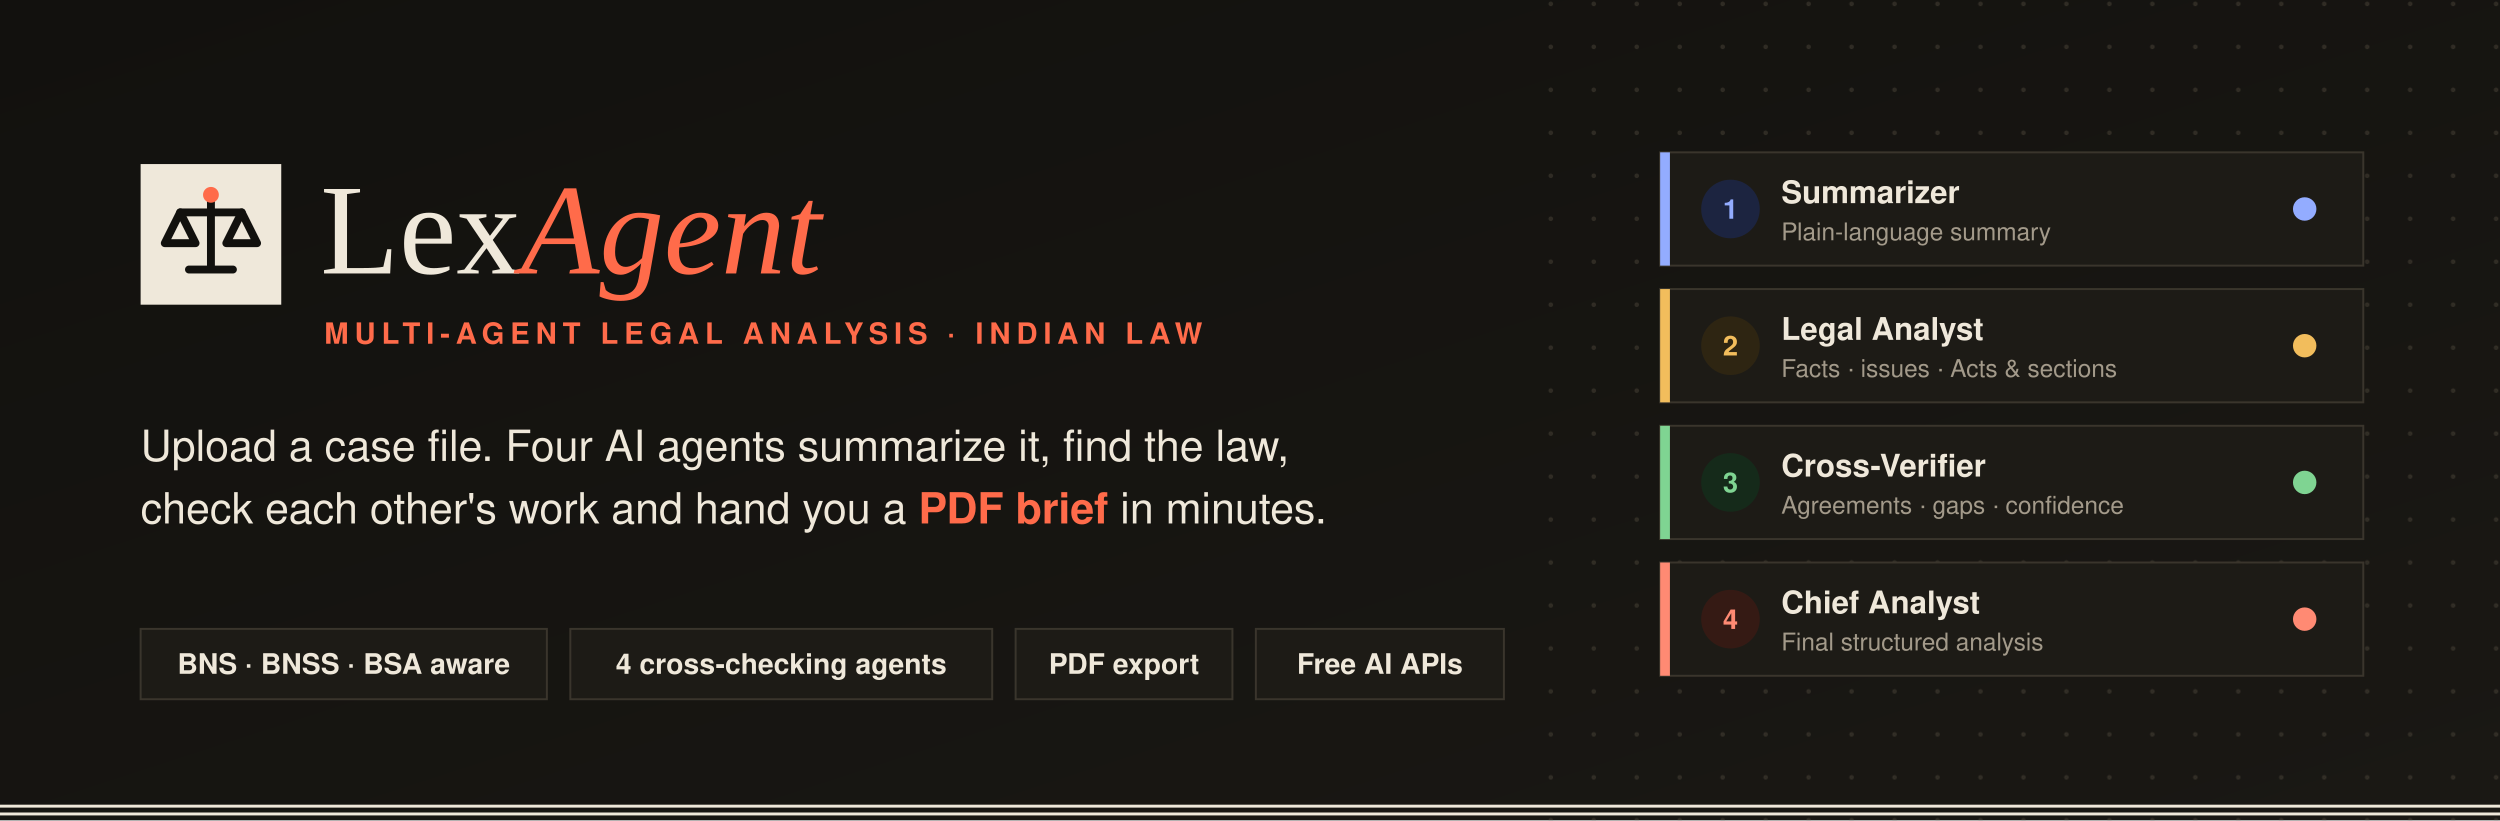
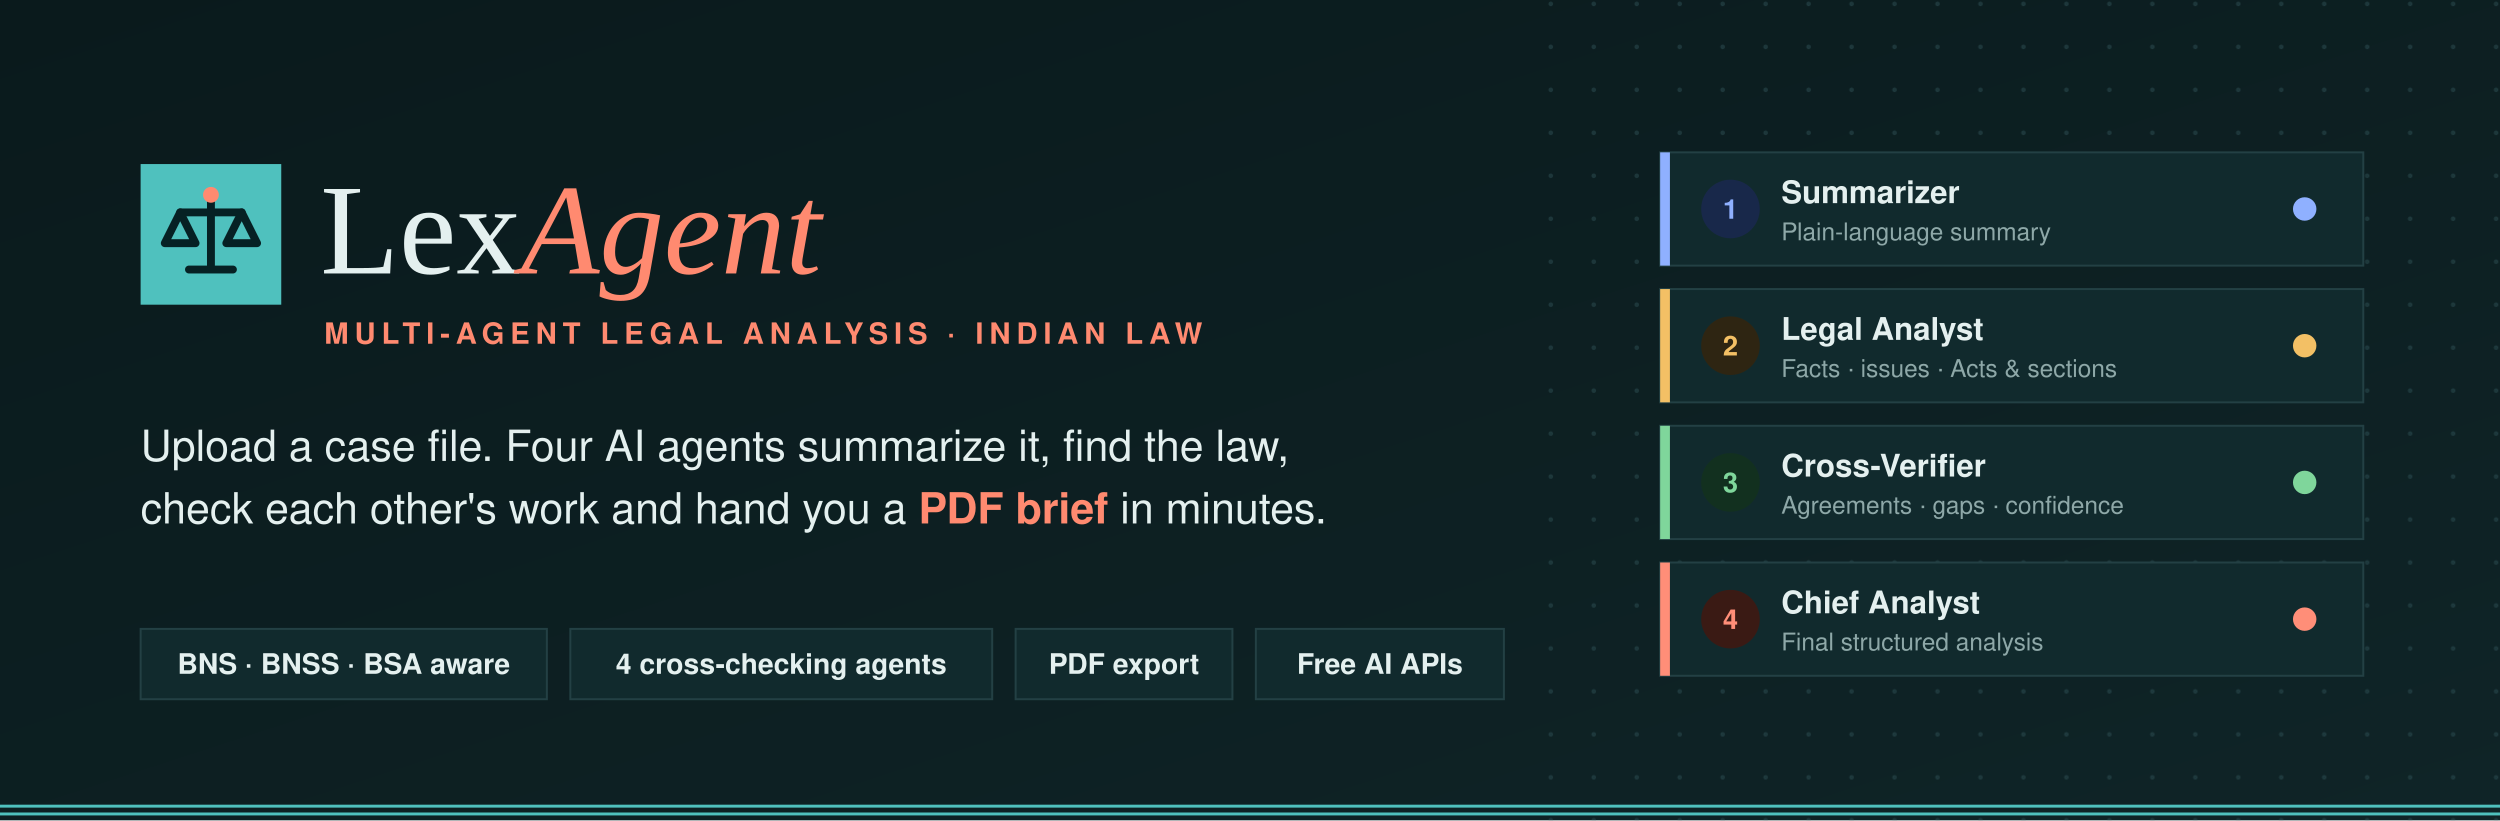
<svg xmlns="http://www.w3.org/2000/svg" width="1280" height="420" viewBox="0 0 1280 420" role="img" aria-label="LexAgent: multi-agent legal case analysis for Indian law">
  <defs>
    <linearGradient id="g" x1="0" y1="0" x2="1" y2="1">
-       <stop offset="0" stop-color="#12110e" />
-       <stop offset="1" stop-color="#1a1814" />
+       <stop offset="0" stop-color="#0a1a1c" />
+       <stop offset="1" stop-color="#0f2427" />
    </linearGradient>
    <clipPath id="clip">
      <rect width="1280" height="420" />
    </clipPath>
    <pattern id="dots" width="22" height="22" patternUnits="userSpaceOnUse">
-       <circle cx="2" cy="2" r="1.2" fill="#3a352c" />
+       <circle cx="2" cy="2" r="1.2" fill="#234044" />
    </pattern>
  </defs>
  <g clip-path="url(#clip)">
    <rect width="1280" height="420" fill="url(#g)" />
    <rect x="780" y="0" width="500" height="420" fill="url(#dots)" opacity="0.7" />
-     <rect x="0" y="412" width="1280" height="1.5" fill="#efe8da" />
-     <rect x="0" y="416" width="1280" height="1.5" fill="#efe8da" />
+     <rect x="0" y="412" width="1280" height="1.5" fill="#4fc1be" />
+     <rect x="0" y="416" width="1280" height="1.5" fill="#4fc1be" />
  </g>
  <g transform="translate(72 84) scale(1.125)">
-     <rect width="64" height="64" fill="#efe8da" />
-     <g fill="none" stroke="#12110e" stroke-width="3.6" stroke-linecap="round" stroke-linejoin="round">
+     <rect width="64" height="64" fill="#4fc1be" />
+     <g fill="none" stroke="#062124" stroke-width="3.6" stroke-linecap="round" stroke-linejoin="round">
      <path d="M32 14v34M22 48h20M18 22h28" />
      <path d="M18 22l-7 14h14zM46 22l-7 14h14z" />
    </g>
-     <circle cx="32" cy="14" r="3.6" fill="#ff6b4a" />
+     <circle cx="32" cy="14" r="3.6" fill="#ff8a70" />
  </g>
-   <text x="164" y="140" font-family="Georgia, 'Times New Roman', serif" font-size="66" fill="#efe8da">Lex<tspan font-style="italic" fill="#ff6b4a">Agent</tspan>
+   <text x="164" y="140" font-family="Georgia, 'Times New Roman', serif" font-size="66" fill="#e4f0ef">Lex<tspan font-style="italic" fill="#ff8a70">Agent</tspan>
  </text>
-   <text x="166" y="176" font-family="'Segoe UI', Helvetica, Arial, sans-serif" font-size="15" font-weight="700" letter-spacing="3" fill="#ff6b4a">MULTI-AGENT LEGAL ANALYSIS · INDIAN LAW</text>
-   <text x="72" y="236" font-family="'Segoe UI', Helvetica, Arial, sans-serif" font-size="22" fill="#efe8da">Upload a case file. Four AI agents summarize it, find the law,</text>
-   <text x="72" y="268" font-family="'Segoe UI', Helvetica, Arial, sans-serif" font-size="22" fill="#efe8da">check each other's work and hand you a <tspan font-weight="700" fill="#ff6b4a">PDF brief</tspan> in minutes.</text>
+   <text x="166" y="176" font-family="'Segoe UI', Helvetica, Arial, sans-serif" font-size="15" font-weight="700" letter-spacing="3" fill="#ff8a70">MULTI-AGENT LEGAL ANALYSIS · INDIAN LAW</text>
+   <text x="72" y="236" font-family="'Segoe UI', Helvetica, Arial, sans-serif" font-size="22" fill="#e4f0ef">Upload a case file. Four AI agents summarize it, find the law,</text>
+   <text x="72" y="268" font-family="'Segoe UI', Helvetica, Arial, sans-serif" font-size="22" fill="#e4f0ef">check each other's work and hand you a <tspan font-weight="700" fill="#ff8a70">PDF brief</tspan> in minutes.</text>
  <g transform="translate(72 322)">
-     <rect width="208" height="36" fill="#1d1b16" stroke="#3a352c" />
-     <text x="104" y="23" text-anchor="middle" font-family="'Segoe UI', Helvetica, Arial, sans-serif" font-size="14.5" font-weight="600" fill="#efe8da">BNS · BNSS · BSA aware</text>
+     <rect width="208" height="36" fill="#112a2d" stroke="#234044" />
+     <text x="104" y="23" text-anchor="middle" font-family="'Segoe UI', Helvetica, Arial, sans-serif" font-size="14.5" font-weight="600" fill="#e4f0ef">BNS · BNSS · BSA aware</text>
  </g>
  <g transform="translate(292 322)">
-     <rect width="216" height="36" fill="#1d1b16" stroke="#3a352c" />
-     <text x="108" y="23" text-anchor="middle" font-family="'Segoe UI', Helvetica, Arial, sans-serif" font-size="14.5" font-weight="600" fill="#efe8da">4 cross-checking agents</text>
+     <rect width="216" height="36" fill="#112a2d" stroke="#234044" />
+     <text x="108" y="23" text-anchor="middle" font-family="'Segoe UI', Helvetica, Arial, sans-serif" font-size="14.5" font-weight="600" fill="#e4f0ef">4 cross-checking agents</text>
  </g>
  <g transform="translate(520 322)">
-     <rect width="111" height="36" fill="#1d1b16" stroke="#3a352c" />
-     <text x="55.5" y="23" text-anchor="middle" font-family="'Segoe UI', Helvetica, Arial, sans-serif" font-size="14.5" font-weight="600" fill="#efe8da">PDF export</text>
+     <rect width="111" height="36" fill="#112a2d" stroke="#234044" />
+     <text x="55.5" y="23" text-anchor="middle" font-family="'Segoe UI', Helvetica, Arial, sans-serif" font-size="14.5" font-weight="600" fill="#e4f0ef">PDF export</text>
  </g>
  <g transform="translate(643 322)">
-     <rect width="127" height="36" fill="#1d1b16" stroke="#3a352c" />
-     <text x="63.5" y="23" text-anchor="middle" font-family="'Segoe UI', Helvetica, Arial, sans-serif" font-size="14.5" font-weight="600" fill="#efe8da">Free AI APIs</text>
+     <rect width="127" height="36" fill="#112a2d" stroke="#234044" />
+     <text x="63.5" y="23" text-anchor="middle" font-family="'Segoe UI', Helvetica, Arial, sans-serif" font-size="14.5" font-weight="600" fill="#e4f0ef">Free AI APIs</text>
  </g>
  <g transform="translate(850 78)">
-     <rect width="360" height="58" fill="#1d1b16" stroke="#3a352c" />
-     <rect width="5" height="58" fill="#93acff" />
-     <circle cx="36" cy="29" r="15" fill="#1c2440" />
-     <text x="36" y="34" text-anchor="middle" font-family="'Segoe UI', Helvetica, Arial, sans-serif" font-size="14" font-weight="800" fill="#93acff">1</text>
-     <text x="62" y="26" font-family="'Segoe UI', Helvetica, Arial, sans-serif" font-size="16" font-weight="700" fill="#efe8da">Summarizer</text>
-     <text x="62" y="45" font-family="'Segoe UI', Helvetica, Arial, sans-serif" font-size="12.5" fill="#a39a8a">Plain-language summary</text>
+     <rect width="360" height="58" fill="#112a2d" stroke="#234044" />
+     <rect width="5" height="58" fill="#8fb0ff" />
+     <circle cx="36" cy="29" r="15" fill="#18284a" />
+     <text x="36" y="34" text-anchor="middle" font-family="'Segoe UI', Helvetica, Arial, sans-serif" font-size="14" font-weight="800" fill="#8fb0ff">1</text>
+     <text x="62" y="26" font-family="'Segoe UI', Helvetica, Arial, sans-serif" font-size="16" font-weight="700" fill="#e4f0ef">Summarizer</text>
+     <text x="62" y="45" font-family="'Segoe UI', Helvetica, Arial, sans-serif" font-size="12.5" fill="#8ea8a8">Plain-language summary</text>
    <g>
-       <circle cx="330" cy="29" r="6" fill="#93acff">
+       <circle cx="330" cy="29" r="6" fill="#8fb0ff">
        <animate attributeName="opacity" values="1;0.25;1" dur="1s" repeatCount="indefinite" />
      </circle>
      <animate attributeName="opacity" values="1;1;0;0" keyTimes="0;0.275;0.275;1" dur="8s" repeatCount="indefinite" />
    </g>
    <g opacity="0">
-       <circle cx="330" cy="29" r="11" fill="#93acff" />
-       <path d="M324.5 29.5l4 4 7-8" fill="none" stroke="#1d1b16" stroke-width="2.6" stroke-linecap="round" stroke-linejoin="round" />
+       <circle cx="330" cy="29" r="11" fill="#8fb0ff" />
+       <path d="M324.5 29.5l4 4 7-8" fill="none" stroke="#112a2d" stroke-width="2.6" stroke-linecap="round" stroke-linejoin="round" />
      <animate attributeName="opacity" values="0;0;1;1" keyTimes="0;0.275;0.275;1" dur="8s" repeatCount="indefinite" />
    </g>
  </g>
  <g transform="translate(850 148)">
-     <rect width="360" height="58" fill="#1d1b16" stroke="#3a352c" />
-     <rect width="5" height="58" fill="#f2bd5c" />
+     <rect width="360" height="58" fill="#112a2d" stroke="#234044" />
+     <rect width="5" height="58" fill="#f3c065" />
    <circle cx="36" cy="29" r="15" fill="#2e2512" />
-     <text x="36" y="34" text-anchor="middle" font-family="'Segoe UI', Helvetica, Arial, sans-serif" font-size="14" font-weight="800" fill="#f2bd5c">2</text>
-     <text x="62" y="26" font-family="'Segoe UI', Helvetica, Arial, sans-serif" font-size="16" font-weight="700" fill="#efe8da">Legal Analyst</text>
-     <text x="62" y="45" font-family="'Segoe UI', Helvetica, Arial, sans-serif" font-size="12.5" fill="#a39a8a">Facts · issues · Acts &amp; sections</text>
+     <text x="36" y="34" text-anchor="middle" font-family="'Segoe UI', Helvetica, Arial, sans-serif" font-size="14" font-weight="800" fill="#f3c065">2</text>
+     <text x="62" y="26" font-family="'Segoe UI', Helvetica, Arial, sans-serif" font-size="16" font-weight="700" fill="#e4f0ef">Legal Analyst</text>
+     <text x="62" y="45" font-family="'Segoe UI', Helvetica, Arial, sans-serif" font-size="12.5" fill="#8ea8a8">Facts · issues · Acts &amp; sections</text>
    <g>
-       <circle cx="330" cy="29" r="6" fill="#f2bd5c">
+       <circle cx="330" cy="29" r="6" fill="#f3c065">
        <animate attributeName="opacity" values="1;0.25;1" dur="1s" repeatCount="indefinite" />
      </circle>
      <animate attributeName="opacity" values="1;1;0;0" keyTimes="0;0.325;0.325;1" dur="8s" repeatCount="indefinite" />
    </g>
    <g opacity="0">
-       <circle cx="330" cy="29" r="11" fill="#f2bd5c" />
-       <path d="M324.5 29.5l4 4 7-8" fill="none" stroke="#1d1b16" stroke-width="2.6" stroke-linecap="round" stroke-linejoin="round" />
+       <circle cx="330" cy="29" r="11" fill="#f3c065" />
+       <path d="M324.5 29.5l4 4 7-8" fill="none" stroke="#112a2d" stroke-width="2.6" stroke-linecap="round" stroke-linejoin="round" />
      <animate attributeName="opacity" values="0;0;1;1" keyTimes="0;0.325;0.325;1" dur="8s" repeatCount="indefinite" />
    </g>
  </g>
  <g transform="translate(850 218)">
-     <rect width="360" height="58" fill="#1d1b16" stroke="#3a352c" />
-     <rect width="5" height="58" fill="#7fd492" />
-     <circle cx="36" cy="29" r="15" fill="#152a1a" />
-     <text x="36" y="34" text-anchor="middle" font-family="'Segoe UI', Helvetica, Arial, sans-serif" font-size="14" font-weight="800" fill="#7fd492">3</text>
-     <text x="62" y="26" font-family="'Segoe UI', Helvetica, Arial, sans-serif" font-size="16" font-weight="700" fill="#efe8da">Cross-Verifier</text>
-     <text x="62" y="45" font-family="'Segoe UI', Helvetica, Arial, sans-serif" font-size="12.5" fill="#a39a8a">Agreements · gaps · confidence</text>
+     <rect width="360" height="58" fill="#112a2d" stroke="#234044" />
+     <rect width="5" height="58" fill="#7fd69b" />
+     <circle cx="36" cy="29" r="15" fill="#12301f" />
+     <text x="36" y="34" text-anchor="middle" font-family="'Segoe UI', Helvetica, Arial, sans-serif" font-size="14" font-weight="800" fill="#7fd69b">3</text>
+     <text x="62" y="26" font-family="'Segoe UI', Helvetica, Arial, sans-serif" font-size="16" font-weight="700" fill="#e4f0ef">Cross-Verifier</text>
+     <text x="62" y="45" font-family="'Segoe UI', Helvetica, Arial, sans-serif" font-size="12.5" fill="#8ea8a8">Agreements · gaps · confidence</text>
    <g>
-       <circle cx="330" cy="29" r="6" fill="#7fd492">
+       <circle cx="330" cy="29" r="6" fill="#7fd69b">
        <animate attributeName="opacity" values="1;0.25;1" dur="1s" repeatCount="indefinite" />
      </circle>
      <animate attributeName="opacity" values="1;1;0;0" keyTimes="0;0.550;0.550;1" dur="8s" repeatCount="indefinite" />
    </g>
    <g opacity="0">
-       <circle cx="330" cy="29" r="11" fill="#7fd492" />
-       <path d="M324.5 29.5l4 4 7-8" fill="none" stroke="#1d1b16" stroke-width="2.6" stroke-linecap="round" stroke-linejoin="round" />
+       <circle cx="330" cy="29" r="11" fill="#7fd69b" />
+       <path d="M324.5 29.5l4 4 7-8" fill="none" stroke="#112a2d" stroke-width="2.6" stroke-linecap="round" stroke-linejoin="round" />
      <animate attributeName="opacity" values="0;0;1;1" keyTimes="0;0.550;0.550;1" dur="8s" repeatCount="indefinite" />
    </g>
  </g>
  <g transform="translate(850 288)">
-     <rect width="360" height="58" fill="#1d1b16" stroke="#3a352c" />
-     <rect width="5" height="58" fill="#ff8a73" />
-     <circle cx="36" cy="29" r="15" fill="#351a14" />
-     <text x="36" y="34" text-anchor="middle" font-family="'Segoe UI', Helvetica, Arial, sans-serif" font-size="14" font-weight="800" fill="#ff8a73">4</text>
-     <text x="62" y="26" font-family="'Segoe UI', Helvetica, Arial, sans-serif" font-size="16" font-weight="700" fill="#efe8da">Chief Analyst</text>
-     <text x="62" y="45" font-family="'Segoe UI', Helvetica, Arial, sans-serif" font-size="12.5" fill="#a39a8a">Final structured analysis</text>
+     <rect width="360" height="58" fill="#112a2d" stroke="#234044" />
+     <rect width="5" height="58" fill="#ff8e78" />
+     <circle cx="36" cy="29" r="15" fill="#3a1a14" />
+     <text x="36" y="34" text-anchor="middle" font-family="'Segoe UI', Helvetica, Arial, sans-serif" font-size="14" font-weight="800" fill="#ff8e78">4</text>
+     <text x="62" y="26" font-family="'Segoe UI', Helvetica, Arial, sans-serif" font-size="16" font-weight="700" fill="#e4f0ef">Chief Analyst</text>
+     <text x="62" y="45" font-family="'Segoe UI', Helvetica, Arial, sans-serif" font-size="12.5" fill="#8ea8a8">Final structured analysis</text>
    <g>
-       <circle cx="330" cy="29" r="6" fill="#ff8a73">
+       <circle cx="330" cy="29" r="6" fill="#ff8e78">
        <animate attributeName="opacity" values="1;0.25;1" dur="1s" repeatCount="indefinite" />
      </circle>
      <animate attributeName="opacity" values="1;1;0;0" keyTimes="0;0.775;0.775;1" dur="8s" repeatCount="indefinite" />
    </g>
    <g opacity="0">
-       <circle cx="330" cy="29" r="11" fill="#ff8a73" />
-       <path d="M324.5 29.5l4 4 7-8" fill="none" stroke="#1d1b16" stroke-width="2.6" stroke-linecap="round" stroke-linejoin="round" />
+       <circle cx="330" cy="29" r="11" fill="#ff8e78" />
+       <path d="M324.5 29.5l4 4 7-8" fill="none" stroke="#112a2d" stroke-width="2.6" stroke-linecap="round" stroke-linejoin="round" />
      <animate attributeName="opacity" values="0;0;1;1" keyTimes="0;0.775;0.775;1" dur="8s" repeatCount="indefinite" />
    </g>
  </g>
</svg>
